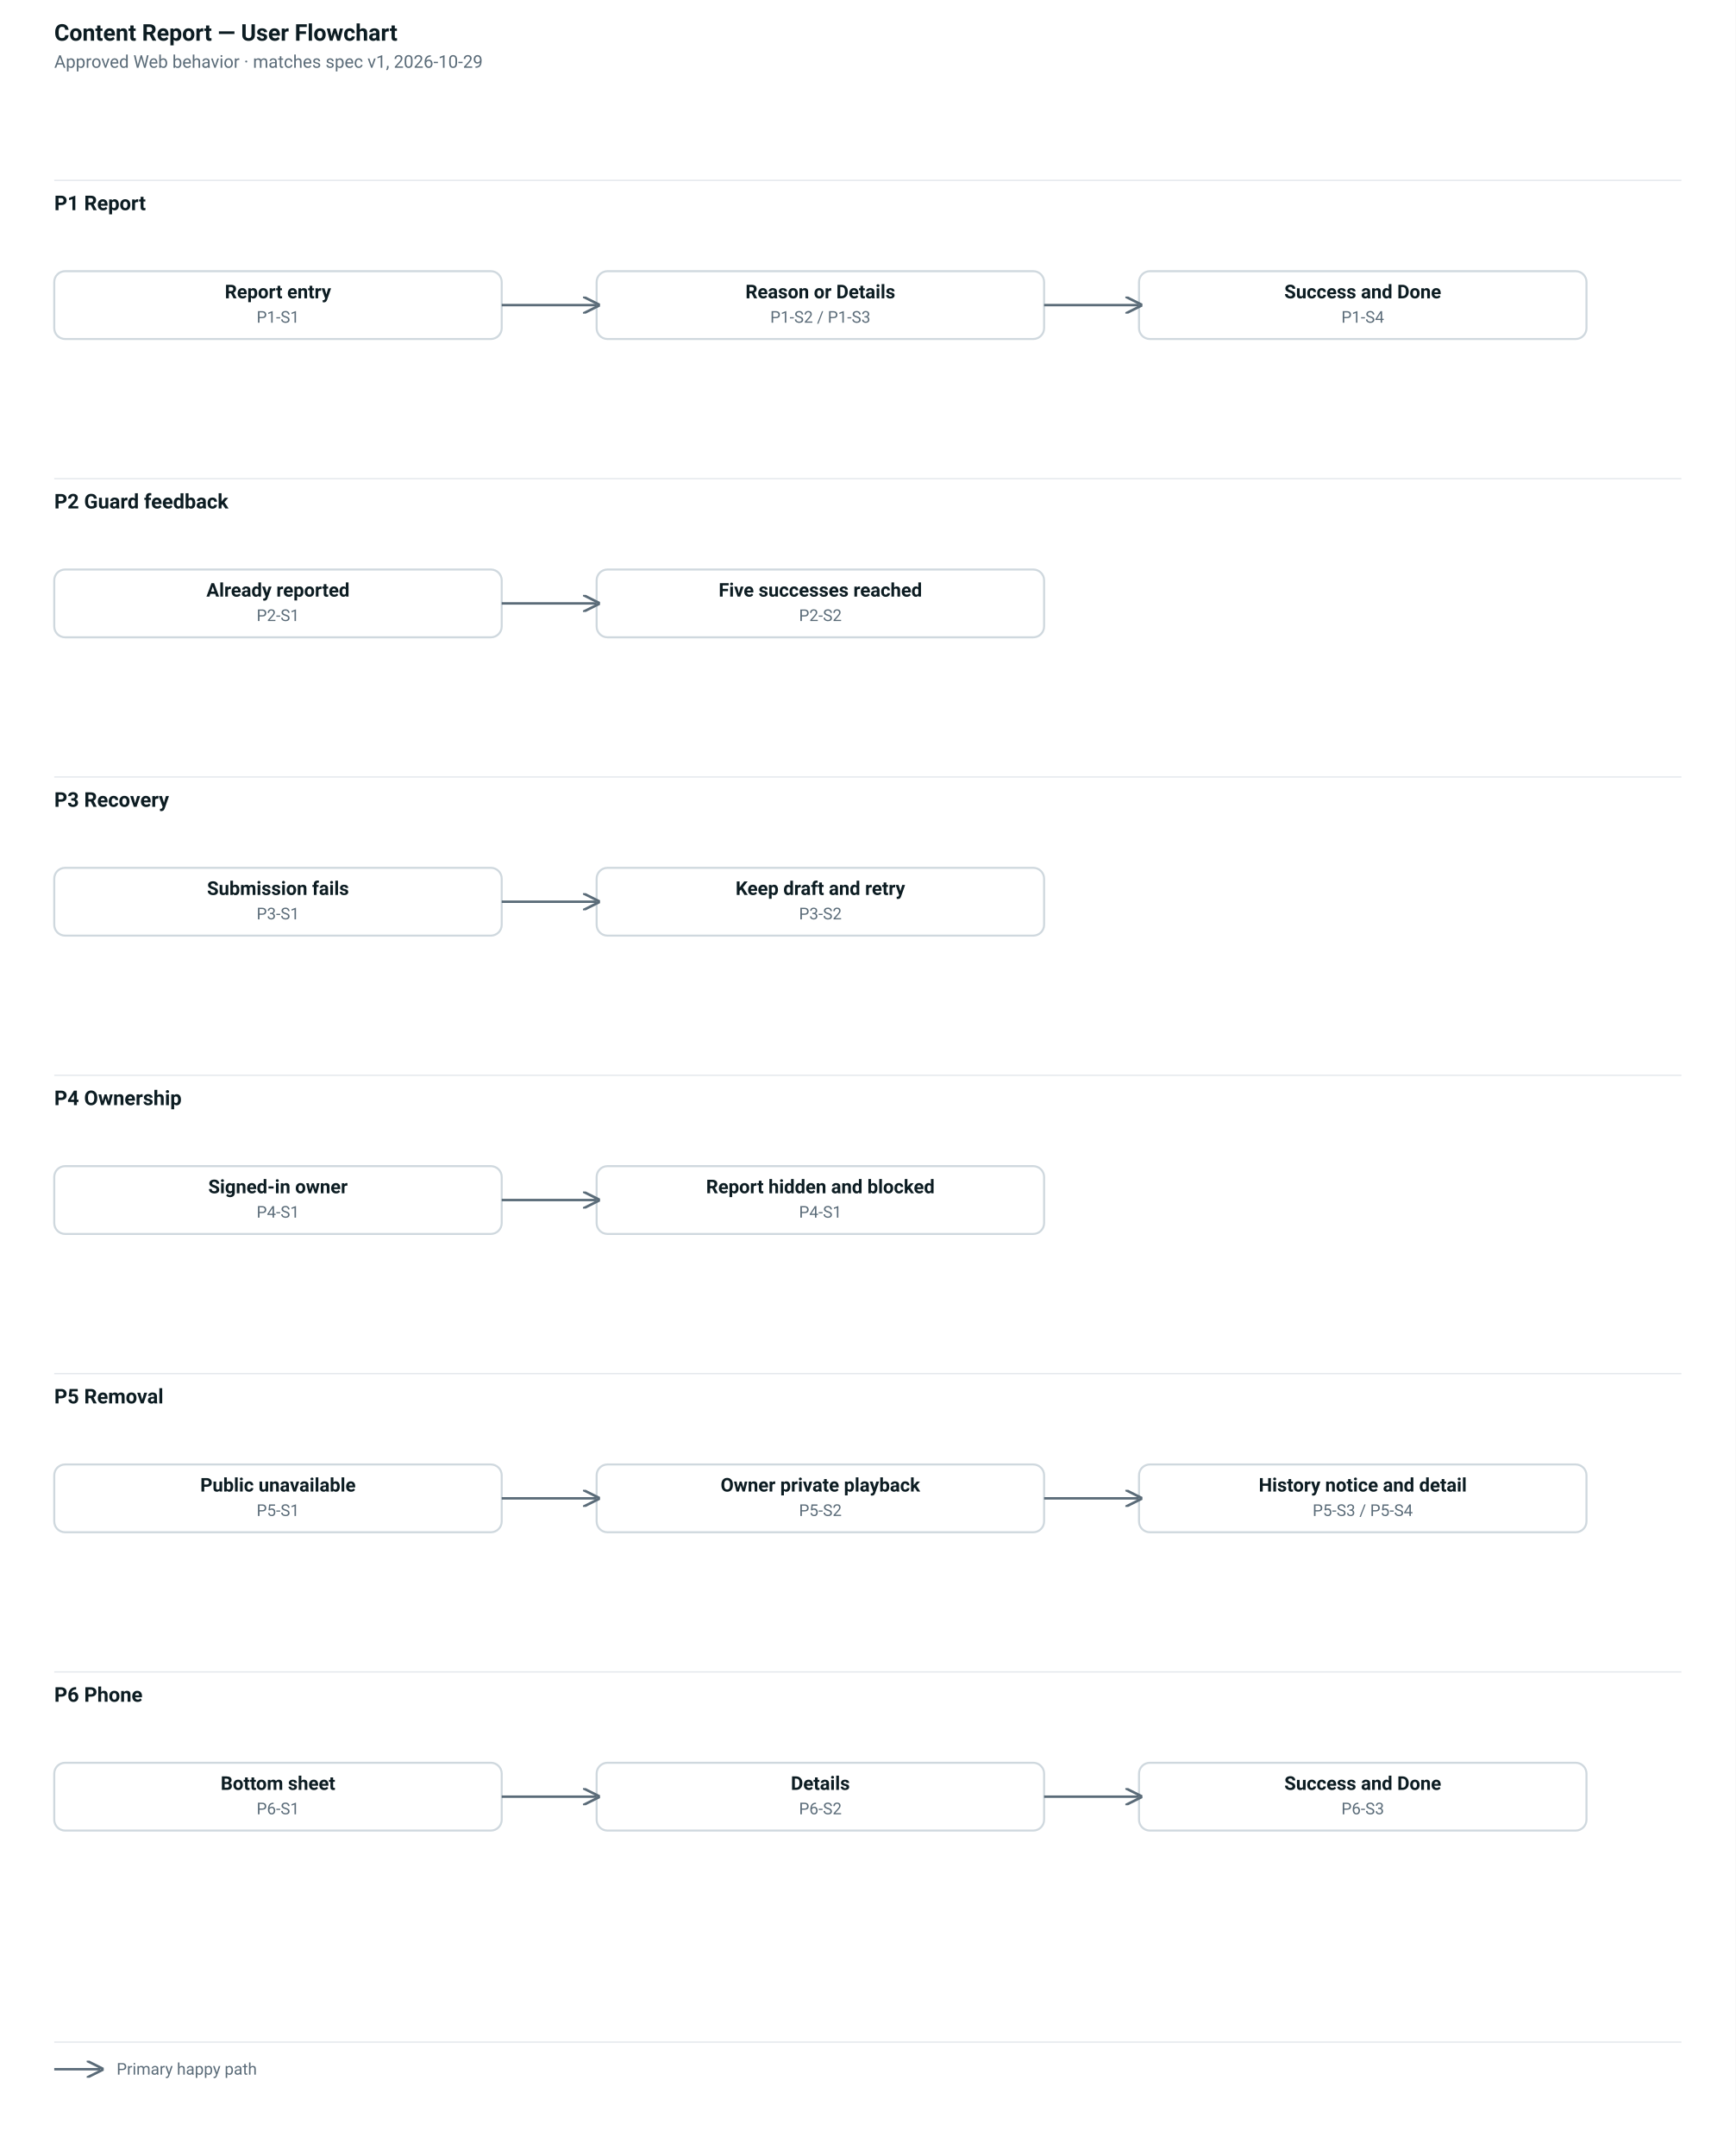
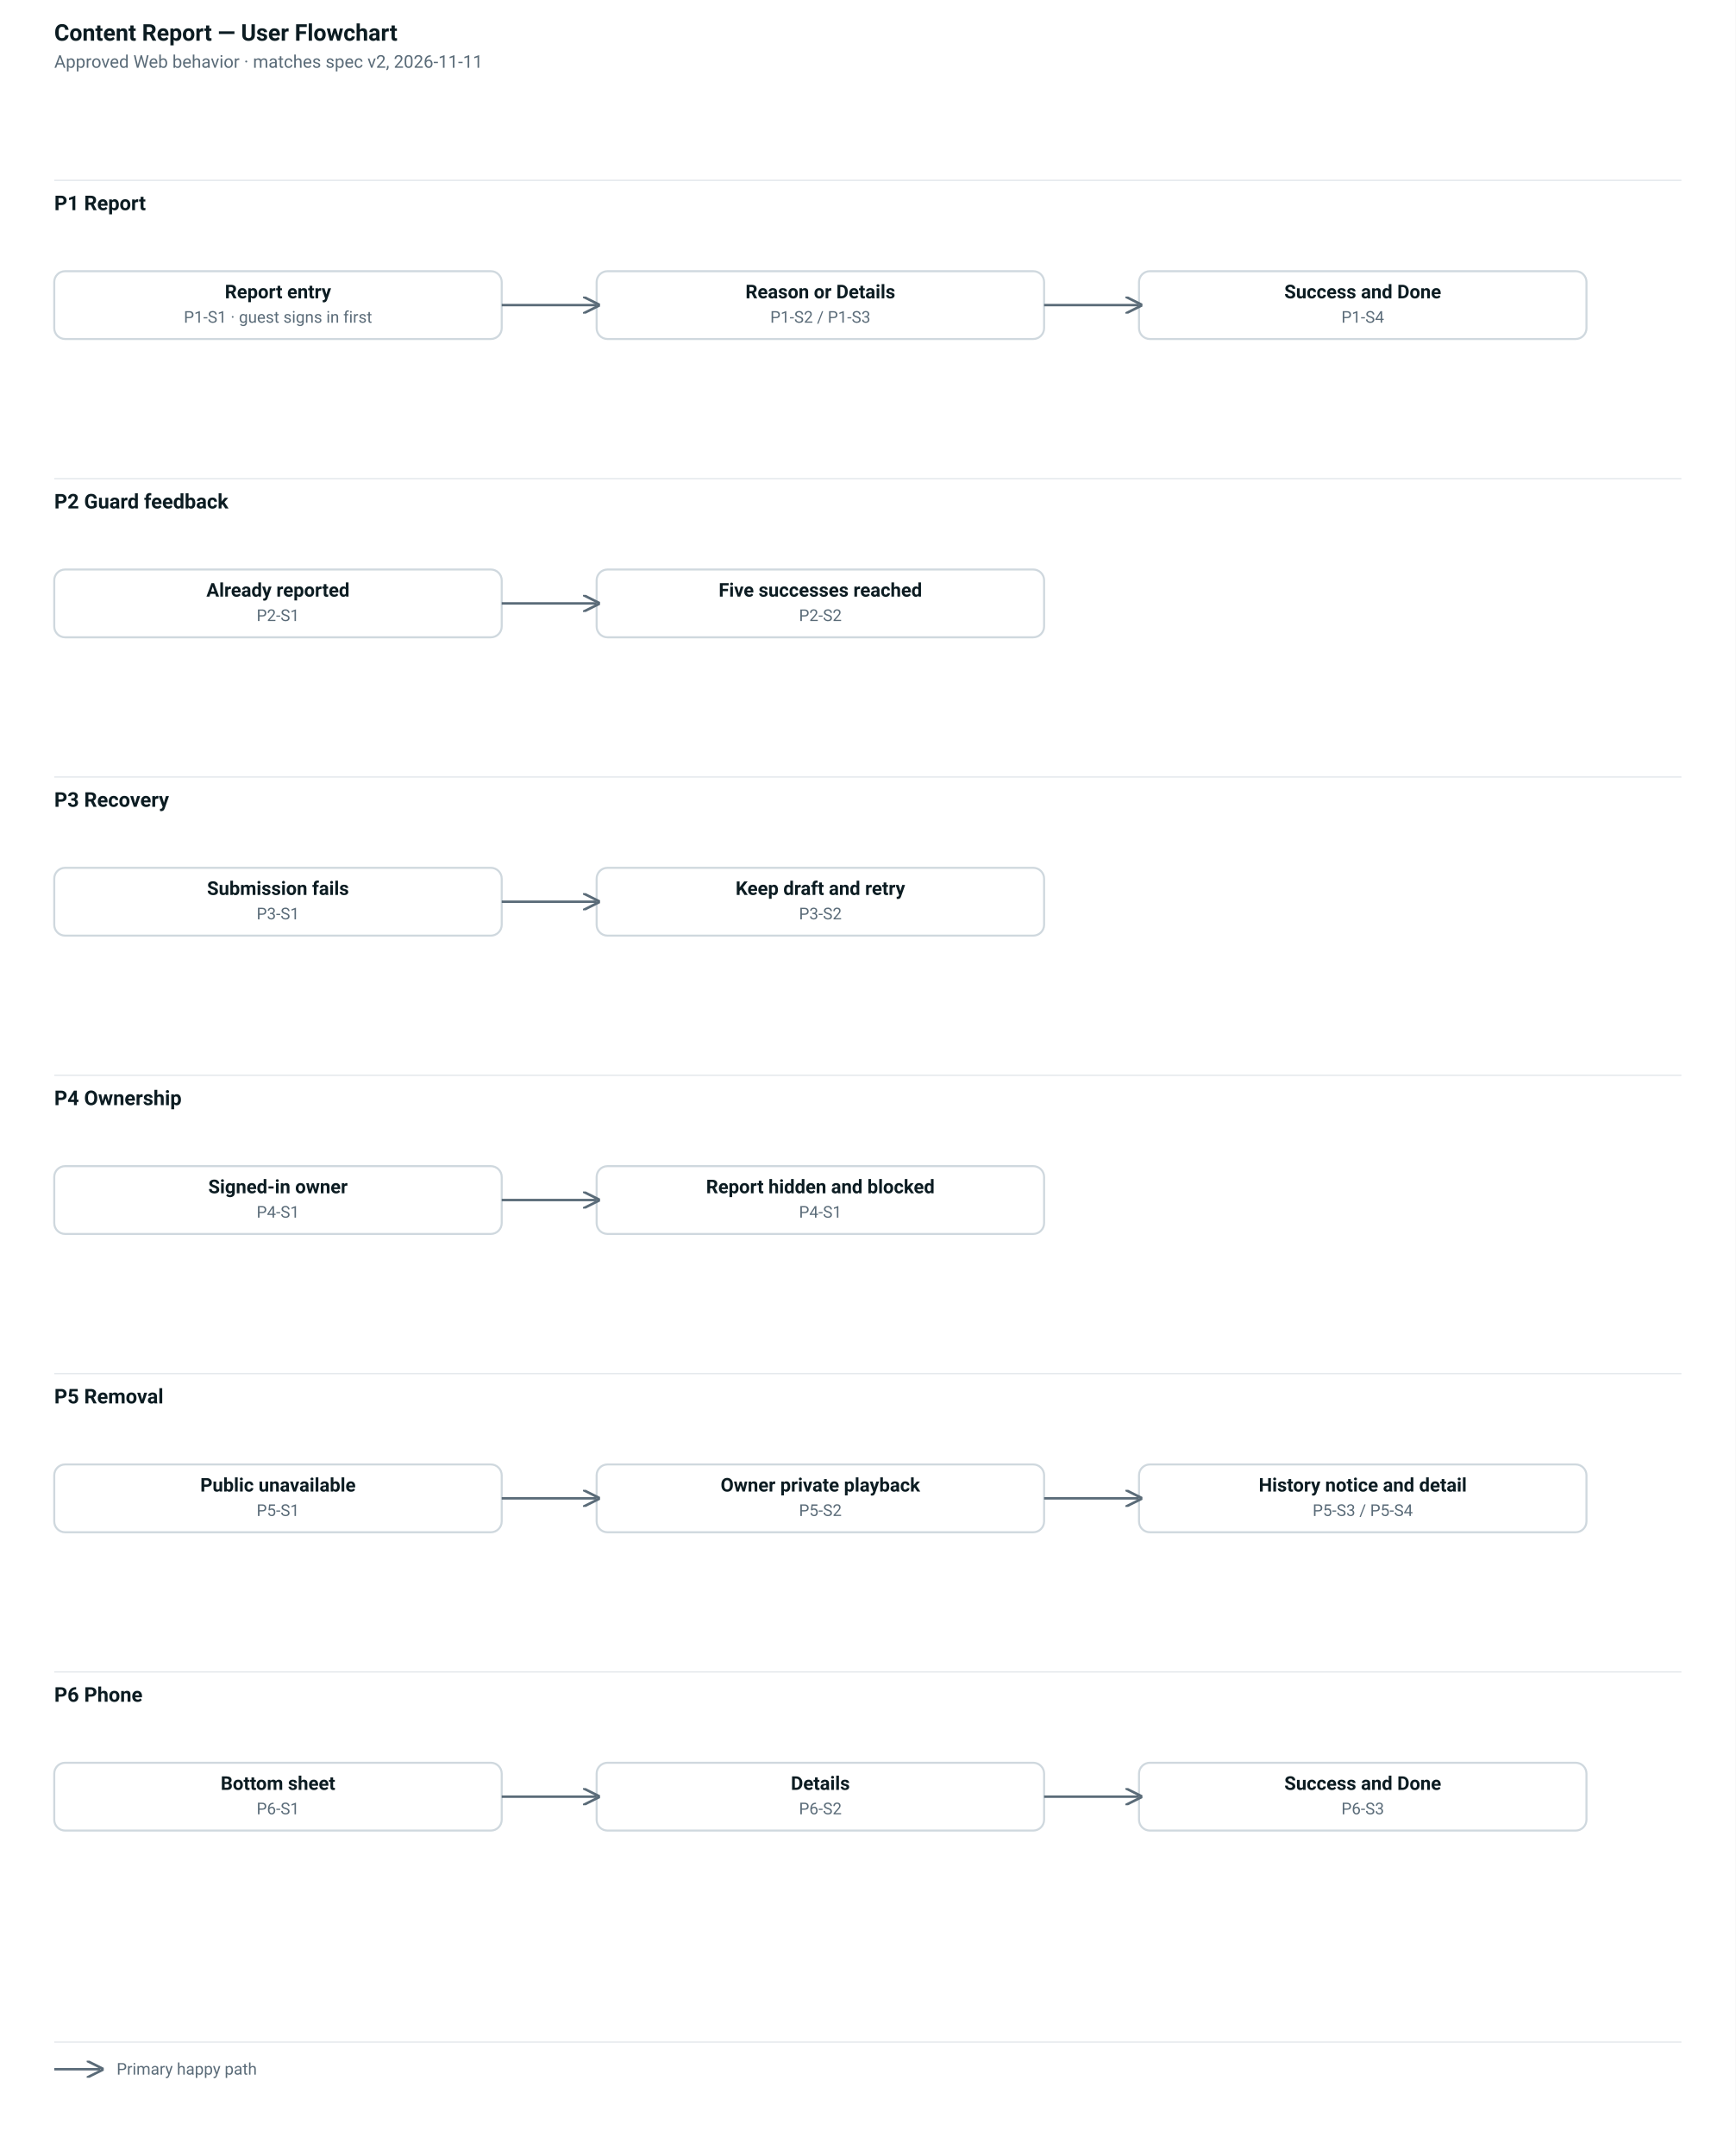
<svg xmlns="http://www.w3.org/2000/svg" width="1280" height="1590" viewBox="0 0 1280 1590" font-family="-apple-system,BlinkMacSystemFont,'Segoe UI',Roboto,sans-serif" role="img">
  <defs>
    <marker id="fc-primary" viewBox="0 0 10 10" refX="8" refY="5" markerWidth="7" markerHeight="7" orient="auto-start-reverse">
      <path d="M0 0 L10 5 L0 10" fill="none" stroke="#5a6b78" stroke-width="1.5" />
    </marker>
    <marker id="fc-error" viewBox="0 0 10 10" refX="8" refY="5" markerWidth="7" markerHeight="7" orient="auto-start-reverse">
      <path d="M0 0 L10 5 L0 10" fill="none" stroke="#d6484a" stroke-width="1.5" />
    </marker>
    <marker id="fc-structural" viewBox="0 0 10 10" refX="8" refY="5" markerWidth="7" markerHeight="7" orient="auto-start-reverse">
      <path d="M0 0 L10 5 L0 10" fill="none" stroke="#a8b2ba" stroke-width="1.5" />
    </marker>
    <marker id="fc-deferred" viewBox="0 0 10 10" refX="8" refY="5" markerWidth="7" markerHeight="7" orient="auto-start-reverse">
      <path d="M0 0 L10 5 L0 10" fill="none" stroke="#a8b2ba" stroke-width="1.5" />
    </marker>
    <marker id="fc-retry" viewBox="0 0 10 10" refX="8" refY="5" markerWidth="7" markerHeight="7" orient="auto-start-reverse">
      <path d="M0 0 L10 5 L0 10" fill="none" stroke="#6cc7e6" stroke-width="1.5" />
    </marker>
  </defs>
  <rect width="1280" height="1590" fill="#ffffff" />
  <text x="40" y="30" font-size="17" font-weight="700" fill="#0c1c22">Content Report — User Flowchart</text>
-   <text x="40" y="50" font-size="13" fill="#5a6b78">Approved Web behavior · matches spec v1, 2026-10-29</text>
+   <text x="40" y="50" font-size="13" fill="#5a6b78">Approved Web behavior · matches spec v2, 2026-11-11</text>
  <g transform="translate(0,80)">
    <line x1="40" y1="53" x2="1240" y2="53" stroke="#e5e9ed" stroke-width="1" />
    <text x="40" y="75" font-size="15" font-weight="700" fill="#0c1c22">P1 Report</text>
    <rect x="40" y="120" width="330" height="50" rx="8" fill="#ffffff" stroke="#cfd8de" stroke-width="1.5" />
    <text x="205" y="140" font-size="14" font-weight="700" fill="#0c1c22" text-anchor="middle">Report entry</text>
-     <text x="205" y="158" font-size="12" fill="#5a6b78" text-anchor="middle">P1-S1</text>
+     <text x="205" y="158" font-size="12" fill="#5a6b78" text-anchor="middle">P1-S1 · guest signs in first</text>
    <rect x="440" y="120" width="330" height="50" rx="8" fill="#ffffff" stroke="#cfd8de" stroke-width="1.5" />
    <text x="605" y="140" font-size="14" font-weight="700" fill="#0c1c22" text-anchor="middle">Reason or Details</text>
    <text x="605" y="158" font-size="12" fill="#5a6b78" text-anchor="middle">P1-S2 / P1-S3</text>
    <line x1="370" y1="145" x2="440" y2="145" stroke="#5a6b78" stroke-width="1.8" marker-end="url(#fc-primary)" />
    <rect x="840" y="120" width="330" height="50" rx="8" fill="#ffffff" stroke="#cfd8de" stroke-width="1.5" />
    <text x="1005" y="140" font-size="14" font-weight="700" fill="#0c1c22" text-anchor="middle">Success and Done</text>
    <text x="1005" y="158" font-size="12" fill="#5a6b78" text-anchor="middle">P1-S4</text>
    <line x1="770" y1="145" x2="840" y2="145" stroke="#5a6b78" stroke-width="1.8" marker-end="url(#fc-primary)" />
    <line x1="40" y1="273" x2="1240" y2="273" stroke="#e5e9ed" stroke-width="1" />
    <text x="40" y="295" font-size="15" font-weight="700" fill="#0c1c22">P2 Guard feedback</text>
    <rect x="40" y="340" width="330" height="50" rx="8" fill="#ffffff" stroke="#cfd8de" stroke-width="1.5" />
    <text x="205" y="360" font-size="14" font-weight="700" fill="#0c1c22" text-anchor="middle">Already reported</text>
    <text x="205" y="378" font-size="12" fill="#5a6b78" text-anchor="middle">P2-S1</text>
    <rect x="440" y="340" width="330" height="50" rx="8" fill="#ffffff" stroke="#cfd8de" stroke-width="1.5" />
    <text x="605" y="360" font-size="14" font-weight="700" fill="#0c1c22" text-anchor="middle">Five successes reached</text>
    <text x="605" y="378" font-size="12" fill="#5a6b78" text-anchor="middle">P2-S2</text>
    <line x1="370" y1="365" x2="440" y2="365" stroke="#5a6b78" stroke-width="1.8" marker-end="url(#fc-primary)" />
    <line x1="40" y1="493" x2="1240" y2="493" stroke="#e5e9ed" stroke-width="1" />
    <text x="40" y="515" font-size="15" font-weight="700" fill="#0c1c22">P3 Recovery</text>
    <rect x="40" y="560" width="330" height="50" rx="8" fill="#ffffff" stroke="#cfd8de" stroke-width="1.5" />
    <text x="205" y="580" font-size="14" font-weight="700" fill="#0c1c22" text-anchor="middle">Submission fails</text>
    <text x="205" y="598" font-size="12" fill="#5a6b78" text-anchor="middle">P3-S1</text>
    <rect x="440" y="560" width="330" height="50" rx="8" fill="#ffffff" stroke="#cfd8de" stroke-width="1.5" />
    <text x="605" y="580" font-size="14" font-weight="700" fill="#0c1c22" text-anchor="middle">Keep draft and retry</text>
    <text x="605" y="598" font-size="12" fill="#5a6b78" text-anchor="middle">P3-S2</text>
    <line x1="370" y1="585" x2="440" y2="585" stroke="#5a6b78" stroke-width="1.8" marker-end="url(#fc-primary)" />
    <line x1="40" y1="713" x2="1240" y2="713" stroke="#e5e9ed" stroke-width="1" />
    <text x="40" y="735" font-size="15" font-weight="700" fill="#0c1c22">P4 Ownership</text>
    <rect x="40" y="780" width="330" height="50" rx="8" fill="#ffffff" stroke="#cfd8de" stroke-width="1.5" />
    <text x="205" y="800" font-size="14" font-weight="700" fill="#0c1c22" text-anchor="middle">Signed-in owner</text>
    <text x="205" y="818" font-size="12" fill="#5a6b78" text-anchor="middle">P4-S1</text>
    <rect x="440" y="780" width="330" height="50" rx="8" fill="#ffffff" stroke="#cfd8de" stroke-width="1.5" />
    <text x="605" y="800" font-size="14" font-weight="700" fill="#0c1c22" text-anchor="middle">Report hidden and blocked</text>
    <text x="605" y="818" font-size="12" fill="#5a6b78" text-anchor="middle">P4-S1</text>
    <line x1="370" y1="805" x2="440" y2="805" stroke="#5a6b78" stroke-width="1.8" marker-end="url(#fc-primary)" />
    <line x1="40" y1="933" x2="1240" y2="933" stroke="#e5e9ed" stroke-width="1" />
    <text x="40" y="955" font-size="15" font-weight="700" fill="#0c1c22">P5 Removal</text>
    <rect x="40" y="1000" width="330" height="50" rx="8" fill="#ffffff" stroke="#cfd8de" stroke-width="1.5" />
    <text x="205" y="1020" font-size="14" font-weight="700" fill="#0c1c22" text-anchor="middle">Public unavailable</text>
    <text x="205" y="1038" font-size="12" fill="#5a6b78" text-anchor="middle">P5-S1</text>
    <rect x="440" y="1000" width="330" height="50" rx="8" fill="#ffffff" stroke="#cfd8de" stroke-width="1.5" />
    <text x="605" y="1020" font-size="14" font-weight="700" fill="#0c1c22" text-anchor="middle">Owner private playback</text>
    <text x="605" y="1038" font-size="12" fill="#5a6b78" text-anchor="middle">P5-S2</text>
    <line x1="370" y1="1025" x2="440" y2="1025" stroke="#5a6b78" stroke-width="1.8" marker-end="url(#fc-primary)" />
    <rect x="840" y="1000" width="330" height="50" rx="8" fill="#ffffff" stroke="#cfd8de" stroke-width="1.5" />
    <text x="1005" y="1020" font-size="14" font-weight="700" fill="#0c1c22" text-anchor="middle">History notice and detail</text>
    <text x="1005" y="1038" font-size="12" fill="#5a6b78" text-anchor="middle">P5-S3 / P5-S4</text>
    <line x1="770" y1="1025" x2="840" y2="1025" stroke="#5a6b78" stroke-width="1.8" marker-end="url(#fc-primary)" />
    <line x1="40" y1="1153" x2="1240" y2="1153" stroke="#e5e9ed" stroke-width="1" />
    <text x="40" y="1175" font-size="15" font-weight="700" fill="#0c1c22">P6 Phone</text>
    <rect x="40" y="1220" width="330" height="50" rx="8" fill="#ffffff" stroke="#cfd8de" stroke-width="1.5" />
    <text x="205" y="1240" font-size="14" font-weight="700" fill="#0c1c22" text-anchor="middle">Bottom sheet</text>
    <text x="205" y="1258" font-size="12" fill="#5a6b78" text-anchor="middle">P6-S1</text>
    <rect x="440" y="1220" width="330" height="50" rx="8" fill="#ffffff" stroke="#cfd8de" stroke-width="1.5" />
    <text x="605" y="1240" font-size="14" font-weight="700" fill="#0c1c22" text-anchor="middle">Details</text>
    <text x="605" y="1258" font-size="12" fill="#5a6b78" text-anchor="middle">P6-S2</text>
    <line x1="370" y1="1245" x2="440" y2="1245" stroke="#5a6b78" stroke-width="1.8" marker-end="url(#fc-primary)" />
    <rect x="840" y="1220" width="330" height="50" rx="8" fill="#ffffff" stroke="#cfd8de" stroke-width="1.5" />
    <text x="1005" y="1240" font-size="14" font-weight="700" fill="#0c1c22" text-anchor="middle">Success and Done</text>
    <text x="1005" y="1258" font-size="12" fill="#5a6b78" text-anchor="middle">P6-S3</text>
    <line x1="770" y1="1245" x2="840" y2="1245" stroke="#5a6b78" stroke-width="1.8" marker-end="url(#fc-primary)" />
    <line x1="40" y1="1426" x2="1240" y2="1426" stroke="#e5e9ed" stroke-width="1" />
    <line x1="40" y1="1446" x2="74" y2="1446" stroke="#5a6b78" stroke-width="1.8" marker-end="url(#fc-primary)" />
    <text x="86" y="1450" font-size="12" fill="#5a6b78">Primary happy path</text>
  </g>
</svg>
